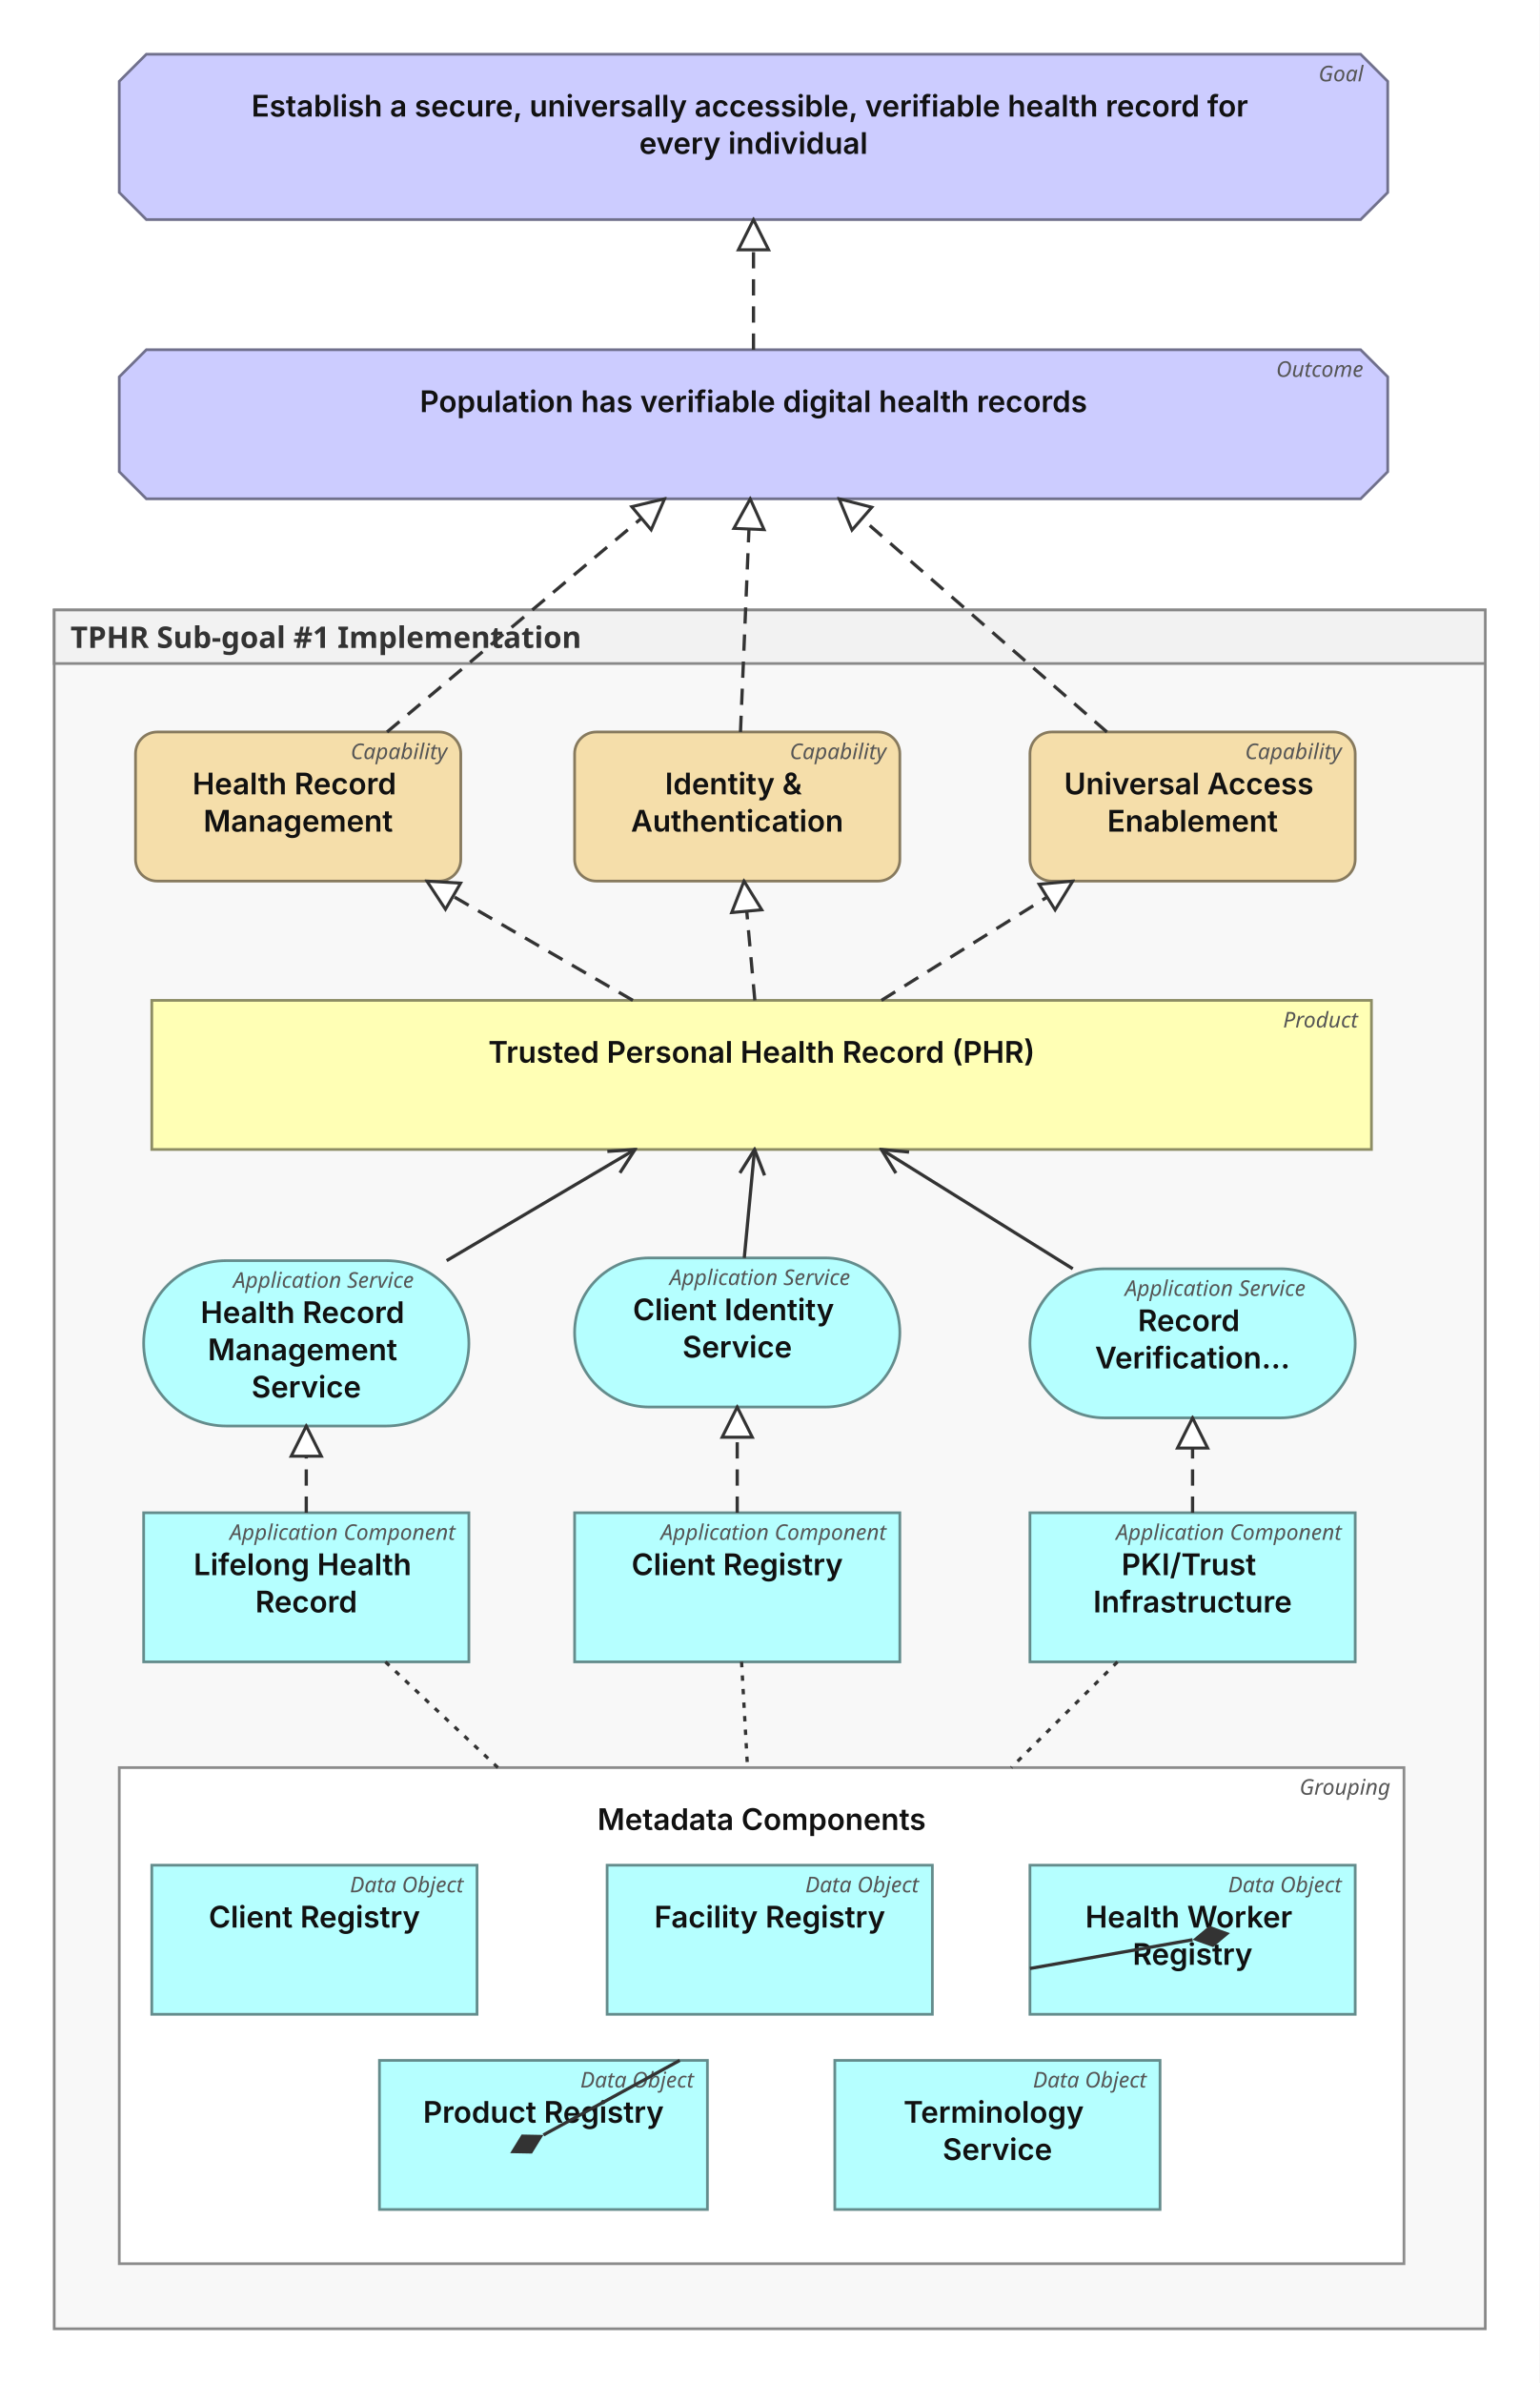
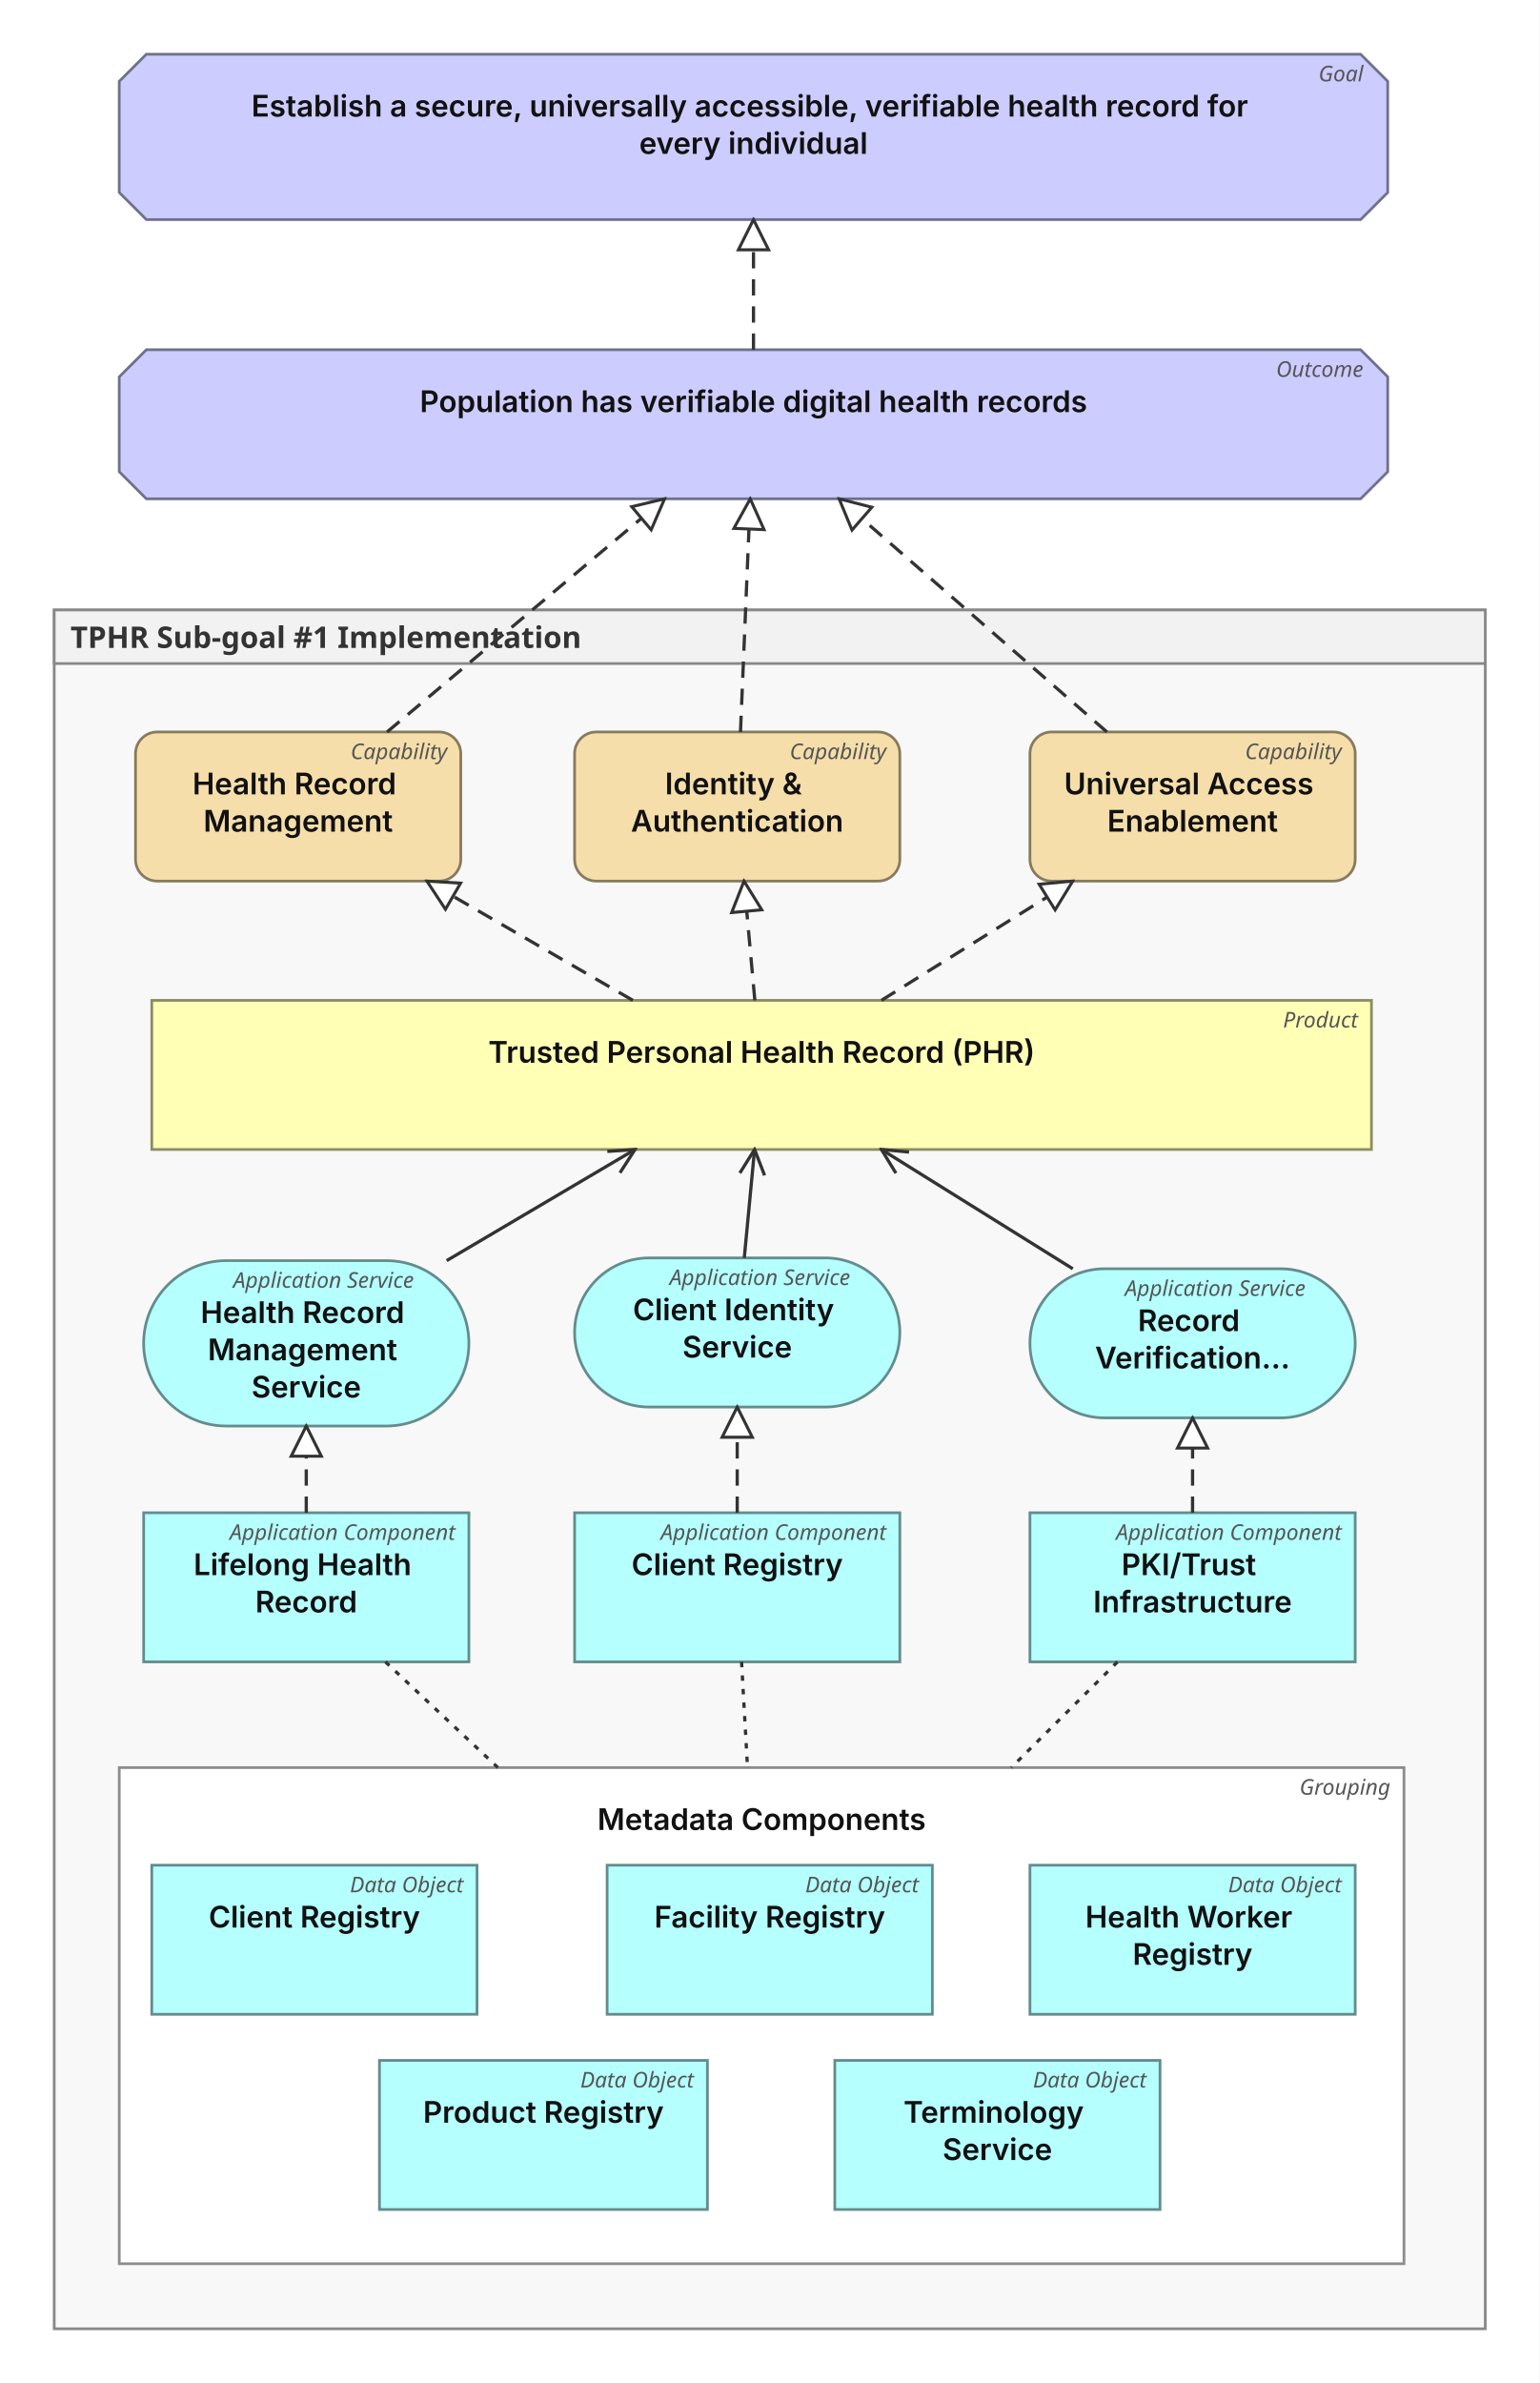
<svg xmlns="http://www.w3.org/2000/svg" viewBox="14 -8 568 879" width="568" height="879" role="img" aria-labelledby="av-title">
  <style>
.av-name{font:600 11px system-ui,-apple-system,"Segoe UI",sans-serif;fill:#111}
.av-type{font:italic 8px system-ui,sans-serif;fill:#555}
.av-group{font:600 11px system-ui,sans-serif;fill:#333}
.av-note{font:10px system-ui,sans-serif;fill:#222}
.av-rel{font:9px system-ui,sans-serif;fill:#333;paint-order:stroke;stroke:#fff;stroke-width:3px}
a:hover rect,a:hover polygon,a:focus rect,a:focus polygon{stroke:#06c;stroke-width:2.5}
</style>
  <defs>
    <marker id="arrow-open" viewBox="0 0 12 12" refX="11" refY="6" markerWidth="11" markerHeight="11" orient="auto-start-reverse" markerUnits="userSpaceOnUse">
      <path d="M1 1 L11 6 L1 11" fill="none" stroke="#333" stroke-width="1.3" />
    </marker>
    <marker id="arrow-filled" viewBox="0 0 12 12" refX="11" refY="6" markerWidth="11" markerHeight="11" orient="auto-start-reverse" markerUnits="userSpaceOnUse">
      <path d="M1 1 L11 6 L1 11 Z" fill="#333" />
    </marker>
    <marker id="arrow-small" viewBox="0 0 10 10" refX="9" refY="5" markerWidth="8" markerHeight="8" orient="auto-start-reverse" markerUnits="userSpaceOnUse">
      <path d="M1 1 L9 5 L1 9" fill="none" stroke="#333" stroke-width="1.2" />
    </marker>
    <marker id="triangle-hollow" viewBox="0 0 14 14" refX="13" refY="7" markerWidth="13" markerHeight="13" orient="auto-start-reverse" markerUnits="userSpaceOnUse">
      <path d="M1 1 L13 7 L1 13 Z" fill="#fff" stroke="#333" stroke-width="1.2" />
    </marker>
    <marker id="diamond-filled" viewBox="0 0 16 10" refX="1" refY="5" markerWidth="16" markerHeight="10" orient="auto-start-reverse" markerUnits="userSpaceOnUse">
      <path d="M1 5 L8 1 L15 5 L8 9 Z" fill="#333" />
    </marker>
    <marker id="diamond-hollow" viewBox="0 0 16 10" refX="1" refY="5" markerWidth="16" markerHeight="10" orient="auto-start-reverse" markerUnits="userSpaceOnUse">
      <path d="M1 5 L8 1 L15 5 L8 9 Z" fill="#fff" stroke="#333" stroke-width="1.2" />
    </marker>
    <marker id="dot" viewBox="0 0 8 8" refX="4" refY="4" markerWidth="7" markerHeight="7" orient="auto" markerUnits="userSpaceOnUse">
      <circle cx="4" cy="4" r="3.2" fill="#333" />
    </marker>
    <pattern id="missing" width="8" height="8" patternUnits="userSpaceOnUse" patternTransform="rotate(45)">
      <rect width="8" height="8" fill="#fff" />
      <line x1="0" y1="0" x2="0" y2="8" stroke="#d33" stroke-width="2" />
    </pattern>
  </defs>
  <rect x="14" y="-8" width="568" height="879" fill="#fff" />
  <g class="av-g">
    <rect x="34" y="217" width="528" height="634" fill="#f2f2f2" fill-opacity=".55" stroke="#888" />
    <rect x="34" y="217" width="528" height="19.75" fill="#f2f2f2" stroke="#888" />
    <text class="av-group" x="40" y="231">TPHR Sub-goal #1 Implementation</text>
  </g>
  <a href="../../../en/dpi-h-ra/archimate/0.2.0-draft.2/elements/id-7503fbe46f4743199001b3347407cd23/" target="_top">
    <rect x="226" y="550" width="120" height="55" fill="#b5ffff" stroke="#648c8c" stroke-width="1" />
    <text class="av-type" x="341" y="560" text-anchor="end">Application Component</text>
    <text class="av-name" x="286" y="573" text-anchor="middle">
      <tspan x="286" dy="0">Client Registry</tspan>
    </text>
  </a>
  <a href="../../../en/dpi-h-ra/archimate/0.2.0-draft.2/elements/id-a566420e84f2429c922aee8dcc1fd021/" target="_top">
    <rect x="394" y="550" width="120" height="55" fill="#b5ffff" stroke="#648c8c" stroke-width="1" />
    <text class="av-type" x="509" y="560" text-anchor="end">Application Component</text>
    <text class="av-name" x="454" y="573" text-anchor="middle">
      <tspan x="454" dy="0">PKI/Trust</tspan>
      <tspan x="454" dy="13.75">Infrastructure</tspan>
    </text>
  </a>
  <a href="../../../en/dpi-h-ra/archimate/0.2.0-draft.2/elements/id-5abd53676de3458997e2c84890bc4f8b/" target="_top">
    <rect x="58" y="644" width="474" height="183" fill="#ffffff" stroke="#8c8c8c" stroke-width="1" />
    <text class="av-type" x="527" y="654" text-anchor="end">Grouping</text>
    <text class="av-name" x="295" y="667" text-anchor="middle">
      <tspan x="295" dy="0">Metadata Components</tspan>
    </text>
  </a>
  <a href="../../../en/dpi-h-ra/archimate/0.2.0-draft.2/elements/id-81ffcd4c0fb849489a9e29d863c56fbf/" target="_top">
    <rect x="322" y="752" width="120" height="55" fill="#b5ffff" stroke="#648c8c" stroke-width="1" />
    <text class="av-type" x="437" y="762" text-anchor="end">Data Object</text>
    <text class="av-name" x="382" y="775" text-anchor="middle">
      <tspan x="382" dy="0">Terminology</tspan>
      <tspan x="382" dy="13.75">Service</tspan>
    </text>
  </a>
  <a href="../../../en/dpi-h-ra/archimate/0.2.0-draft.2/elements/id-50b8108b9eff457aa52f959afe53400b/" target="_top">
    <rect x="70" y="680" width="120" height="55" fill="#b5ffff" stroke="#648c8c" stroke-width="1" />
    <text class="av-type" x="185" y="690" text-anchor="end">Data Object</text>
    <text class="av-name" x="130" y="703" text-anchor="middle">
      <tspan x="130" dy="0">Client Registry</tspan>
    </text>
  </a>
  <a href="../../../en/dpi-h-ra/archimate/0.2.0-draft.2/elements/id-60d2c9e1f10b488f9a579513e530b934/" target="_top">
    <rect x="238" y="680" width="120" height="55" fill="#b5ffff" stroke="#648c8c" stroke-width="1" />
    <text class="av-type" x="353" y="690" text-anchor="end">Data Object</text>
    <text class="av-name" x="298" y="703" text-anchor="middle">
      <tspan x="298" dy="0">Facility Registry</tspan>
    </text>
  </a>
  <a href="../../../en/dpi-h-ra/archimate/0.2.0-draft.2/elements/id-716fcfc68efb4aafa35b80fe4bd608e5/" target="_top">
    <rect x="154" y="752" width="121" height="55" fill="#b5ffff" stroke="#648c8c" stroke-width="1" />
    <text class="av-type" x="270" y="762" text-anchor="end">Data Object</text>
    <text class="av-name" x="214.5" y="775" text-anchor="middle">
      <tspan x="214.5" dy="0">Product Registry</tspan>
    </text>
  </a>
  <a href="../../../en/dpi-h-ra/archimate/0.2.0-draft.2/elements/id-8a1b7256b3204a9aafef87c0db340987/" target="_top">
    <rect x="394" y="680" width="120" height="55" fill="#b5ffff" stroke="#648c8c" stroke-width="1" />
    <text class="av-type" x="509" y="690" text-anchor="end">Data Object</text>
    <text class="av-name" x="454" y="703" text-anchor="middle">
      <tspan x="454" dy="0">Health Worker</tspan>
      <tspan x="454" dy="13.75">Registry</tspan>
    </text>
  </a>
  <a href="../../../en/dpi-h-ra/archimate/0.2.0-draft.2/elements/id-0aeb8ff270284909a23d83676db70ada/" target="_top">
    <rect x="67" y="550" width="120" height="55" fill="#b5ffff" stroke="#648c8c" stroke-width="1" />
    <text class="av-type" x="182" y="560" text-anchor="end">Application Component</text>
    <text class="av-name" x="127" y="573" text-anchor="middle">
      <tspan x="127" dy="0">Lifelong Health</tspan>
      <tspan x="127" dy="13.75">Record</tspan>
    </text>
  </a>
  <a href="../../../en/dpi-h-ra/archimate/0.2.0-draft.2/elements/id-b84d3bdc57594dcdb465b013887da7c6/" target="_top">
    <rect x="70" y="361" width="450" height="55" fill="#ffffb5" stroke="#8c8c64" stroke-width="1" />
    <text class="av-type" x="515" y="371" text-anchor="end">Product</text>
    <text class="av-name" x="295" y="384" text-anchor="middle">
      <tspan x="295" dy="0">Trusted Personal Health Record (PHR)</tspan>
    </text>
  </a>
  <a href="../../../en/dpi-h-ra/archimate/0.2.0-draft.2/elements/id-c67a1644ecd14ec3bfa987f80db620bd/" target="_top">
    <rect x="67" y="457" width="120" height="61" rx="30.5" fill="#b5ffff" stroke="#648c8c" stroke-width="1" />
    <text class="av-type" x="166.667" y="467" text-anchor="end">Application Service</text>
    <text class="av-name" x="127" y="480" text-anchor="middle">
      <tspan x="127" dy="0">Health Record</tspan>
      <tspan x="127" dy="13.75">Management</tspan>
      <tspan x="127" dy="13.75">Service</tspan>
    </text>
  </a>
  <a href="../../../en/dpi-h-ra/archimate/0.2.0-draft.2/elements/id-17660d63e614413d8ea5e4076ea32a07/" target="_top">
    <rect x="394" y="460" width="120" height="55" rx="27.5" fill="#b5ffff" stroke="#648c8c" stroke-width="1" />
    <text class="av-type" x="495.667" y="470" text-anchor="end">Application Service</text>
    <text class="av-name" x="454" y="483" text-anchor="middle">
      <tspan x="454" dy="0">Record</tspan>
      <tspan x="454" dy="13.75">Verification…</tspan>
    </text>
  </a>
  <a href="../../../en/dpi-h-ra/archimate/0.2.0-draft.2/elements/id-d10451f599a54a81a39fec06beaf17ca/" target="_top">
    <rect x="226" y="456" width="120" height="55" rx="27.5" fill="#b5ffff" stroke="#648c8c" stroke-width="1" />
    <text class="av-type" x="327.667" y="466" text-anchor="end">Application Service</text>
    <text class="av-name" x="286" y="479" text-anchor="middle">
      <tspan x="286" dy="0">Client Identity</tspan>
      <tspan x="286" dy="13.75">Service</tspan>
    </text>
  </a>
  <a href="../../../en/dpi-h-ra/archimate/0.2.0-draft.2/elements/id-5835e70371f14171a8c271e71854ec13/" target="_top">
    <rect x="64" y="262" width="120" height="55" rx="8" fill="#f5deaa" stroke="#877a5e" stroke-width="1" />
    <text class="av-type" x="179" y="272" text-anchor="end">Capability</text>
    <text class="av-name" x="124" y="285" text-anchor="middle">
      <tspan x="124" dy="0">Health Record</tspan>
      <tspan x="124" dy="13.75">Management</tspan>
    </text>
  </a>
  <a href="../../../en/dpi-h-ra/archimate/0.2.0-draft.2/elements/id-ece1b068437a49cebde07a619f5cb287/" target="_top">
    <rect x="226" y="262" width="120" height="55" rx="8" fill="#f5deaa" stroke="#877a5e" stroke-width="1" />
    <text class="av-type" x="341" y="272" text-anchor="end">Capability</text>
    <text class="av-name" x="286" y="285" text-anchor="middle">
      <tspan x="286" dy="0">Identity &amp;</tspan>
      <tspan x="286" dy="13.75">Authentication</tspan>
    </text>
  </a>
  <a href="../../../en/dpi-h-ra/archimate/0.2.0-draft.2/elements/id-d1c0816c78d341188d318076d5446528/" target="_top">
    <rect x="394" y="262" width="120" height="55" rx="8" fill="#f5deaa" stroke="#877a5e" stroke-width="1" />
    <text class="av-type" x="509" y="272" text-anchor="end">Capability</text>
    <text class="av-name" x="454" y="285" text-anchor="middle">
      <tspan x="454" dy="0">Universal Access</tspan>
      <tspan x="454" dy="13.75">Enablement</tspan>
    </text>
  </a>
  <a href="../../../en/dpi-h-ra/archimate/0.2.0-draft.2/elements/id-edcafa087b5e4f8aaa58ee3f9d0dcadd/" target="_top">
    <polygon points="68,121 516,121 526,131 526,166 516,176 68,176 58,166 58,131" fill="#ccccff" stroke="#70708c" stroke-width="1" />
    <text class="av-type" x="517" y="131" text-anchor="end">Outcome</text>
    <text class="av-name" x="292" y="144" text-anchor="middle">
      <tspan x="292" dy="0">Population has verifiable digital health records</tspan>
    </text>
  </a>
  <a href="../../../en/dpi-h-ra/archimate/0.2.0-draft.2/elements/id-cccee06a16fc47f8836e00914d6d739b/" target="_top">
    <polygon points="68,12 516,12 526,22 526,63 516,73 68,73 58,63 58,22" fill="#ccccff" stroke="#70708c" stroke-width="1" />
    <text class="av-type" x="517" y="22" text-anchor="end">Goal</text>
    <text class="av-name" x="292" y="35" text-anchor="middle">
      <tspan x="292" dy="0">Establish a secure, universally accessible, verifiable health record for</tspan>
      <tspan x="292" dy="13.75">every individual</tspan>
    </text>
  </a>
  <a href="../../../en/dpi-h-ra/archimate/0.2.0-draft.2/relationships/id-41d23e9f40c54366b7f50defc1144b6e/" target="_top">
    <path d="M287.6 605 L289.8 644" fill="none" stroke="#333" stroke-width="1.2" stroke-dasharray="2 3" />
    <path d="M287.6 605 L289.8 644" fill="none" stroke="transparent" stroke-width="8" />
  </a>
  <a href="../../../en/dpi-h-ra/archimate/0.2.0-draft.2/relationships/id-0a1eff76abd34eedb5b20c3e0287b0cc/" target="_top">
    <path d="M286 550 L286 511" fill="none" stroke="#333" stroke-width="1.2" stroke-dasharray="6 4" marker-end="url(#triangle-hollow)" />
    <path d="M286 550 L286 511" fill="none" stroke="transparent" stroke-width="8" />
  </a>
  <a href="../../../en/dpi-h-ra/archimate/0.2.0-draft.2/relationships/id-502c6b872f54492a9e0cc6d8d2b7a3d3/" target="_top">
    <path d="M426.3 605 L387.1 644" fill="none" stroke="#333" stroke-width="1.2" stroke-dasharray="2 3" />
    <path d="M426.3 605 L387.1 644" fill="none" stroke="transparent" stroke-width="8" />
  </a>
  <a href="../../../en/dpi-h-ra/archimate/0.2.0-draft.2/relationships/id-790c8155de02407da971d4370d3486cf/" target="_top">
    <path d="M454 550 L454 515" fill="none" stroke="#333" stroke-width="1.2" stroke-dasharray="6 4" marker-end="url(#triangle-hollow)" />
    <path d="M454 550 L454 515" fill="none" stroke="transparent" stroke-width="8" />
  </a>
-   <a href="../../../en/dpi-h-ra/archimate/0.2.0-draft.2/relationships/id-adf848c7f25843948e69c9608127f7ff/" target="_top">
-     <path d="M214.5 779.5 L264.8 752" fill="none" stroke="#333" stroke-width="1.2" marker-start="url(#diamond-filled)" />
-     <path d="M214.5 779.5 L264.8 752" fill="none" stroke="transparent" stroke-width="8" />
-   </a>
-   <a href="../../../en/dpi-h-ra/archimate/0.2.0-draft.2/relationships/id-71bdfb7b643542bc92481bfdd674e107/" target="_top">
-     <path d="M454 707.5 L394 718.1" fill="none" stroke="#333" stroke-width="1.2" marker-start="url(#diamond-filled)" />
-     <path d="M454 707.5 L394 718.1" fill="none" stroke="transparent" stroke-width="8" />
-   </a>
  <a href="../../../en/dpi-h-ra/archimate/0.2.0-draft.2/relationships/id-92cc07d723e6417c8cc0128f93e858ba/" target="_top">
    <path d="M156.2 605 L197.7 644" fill="none" stroke="#333" stroke-width="1.2" stroke-dasharray="2 3" />
    <path d="M156.2 605 L197.7 644" fill="none" stroke="transparent" stroke-width="8" />
  </a>
  <a href="../../../en/dpi-h-ra/archimate/0.2.0-draft.2/relationships/id-a6e76557518144559f4a99085d0f0603/" target="_top">
    <path d="M127 550 L127 518" fill="none" stroke="#333" stroke-width="1.2" stroke-dasharray="6 4" marker-end="url(#triangle-hollow)" />
    <path d="M127 550 L127 518" fill="none" stroke="transparent" stroke-width="8" />
  </a>
  <a href="../../../en/dpi-h-ra/archimate/0.2.0-draft.2/relationships/id-5d02f05eea4d4aeb8474548be712e528/" target="_top">
    <path d="M247.5 361 L171.5 317" fill="none" stroke="#333" stroke-width="1.2" stroke-dasharray="6 4" marker-end="url(#triangle-hollow)" />
    <path d="M247.5 361 L171.5 317" fill="none" stroke="transparent" stroke-width="8" />
  </a>
  <a href="../../../en/dpi-h-ra/archimate/0.2.0-draft.2/relationships/id-fc39d594213d4c569a6dd73c271096da/" target="_top">
    <path d="M339.2 361 L409.8 317" fill="none" stroke="#333" stroke-width="1.2" stroke-dasharray="6 4" marker-end="url(#triangle-hollow)" />
    <path d="M339.2 361 L409.8 317" fill="none" stroke="transparent" stroke-width="8" />
  </a>
  <a href="../../../en/dpi-h-ra/archimate/0.2.0-draft.2/relationships/id-a947021aa2014b24ad9518f7b3fdcbc1/" target="_top">
    <path d="M292.5 361 L288.5 317" fill="none" stroke="#333" stroke-width="1.2" stroke-dasharray="6 4" marker-end="url(#triangle-hollow)" />
    <path d="M292.5 361 L288.5 317" fill="none" stroke="transparent" stroke-width="8" />
  </a>
  <a href="../../../en/dpi-h-ra/archimate/0.2.0-draft.2/relationships/id-998fbce24b5445869338cf508c0e4410/" target="_top">
    <path d="M178.8 457 L248.3 416" fill="none" stroke="#333" stroke-width="1.2" marker-end="url(#arrow-open)" />
    <path d="M178.8 457 L248.3 416" fill="none" stroke="transparent" stroke-width="8" />
  </a>
  <a href="../../../en/dpi-h-ra/archimate/0.2.0-draft.2/relationships/id-91505eb13b6a49228016a36076e6a7b8/" target="_top">
    <path d="M409.8 460 L339.2 416" fill="none" stroke="#333" stroke-width="1.2" marker-end="url(#arrow-open)" />
    <path d="M409.8 460 L339.2 416" fill="none" stroke="transparent" stroke-width="8" />
  </a>
  <a href="../../../en/dpi-h-ra/archimate/0.2.0-draft.2/relationships/id-17f01aa1e5b54963a78f00d00d7506f0/" target="_top">
    <path d="M288.6 456 L292.4 416" fill="none" stroke="#333" stroke-width="1.2" marker-end="url(#arrow-open)" />
    <path d="M288.6 456 L292.4 416" fill="none" stroke="transparent" stroke-width="8" />
  </a>
  <a href="../../../en/dpi-h-ra/archimate/0.2.0-draft.2/relationships/id-43ee6d8b4d3c427181884edf884c091a/" target="_top">
    <path d="M156.8 262 L259.2 176" fill="none" stroke="#333" stroke-width="1.2" stroke-dasharray="6 4" marker-end="url(#triangle-hollow)" />
    <path d="M156.8 262 L259.2 176" fill="none" stroke="transparent" stroke-width="8" />
  </a>
  <a href="../../../en/dpi-h-ra/archimate/0.2.0-draft.2/relationships/id-dc17e797ab384ed0be7f44c9249e815e/" target="_top">
    <path d="M287.2 262 L290.8 176" fill="none" stroke="#333" stroke-width="1.2" stroke-dasharray="6 4" marker-end="url(#triangle-hollow)" />
    <path d="M287.2 262 L290.8 176" fill="none" stroke="transparent" stroke-width="8" />
  </a>
  <a href="../../../en/dpi-h-ra/archimate/0.2.0-draft.2/relationships/id-c88f3931903140a6adfb9897493d3dd2/" target="_top">
    <path d="M422.4 262 L323.6 176" fill="none" stroke="#333" stroke-width="1.2" stroke-dasharray="6 4" marker-end="url(#triangle-hollow)" />
    <path d="M422.4 262 L323.6 176" fill="none" stroke="transparent" stroke-width="8" />
  </a>
  <a href="../../../en/dpi-h-ra/archimate/0.2.0-draft.2/relationships/id-c9010713cc2f41d3b98deeee64794922/" target="_top">
    <path d="M292 121 L292 73" fill="none" stroke="#333" stroke-width="1.2" stroke-dasharray="6 4" marker-end="url(#triangle-hollow)" />
    <path d="M292 121 L292 73" fill="none" stroke="transparent" stroke-width="8" />
  </a>
</svg>
